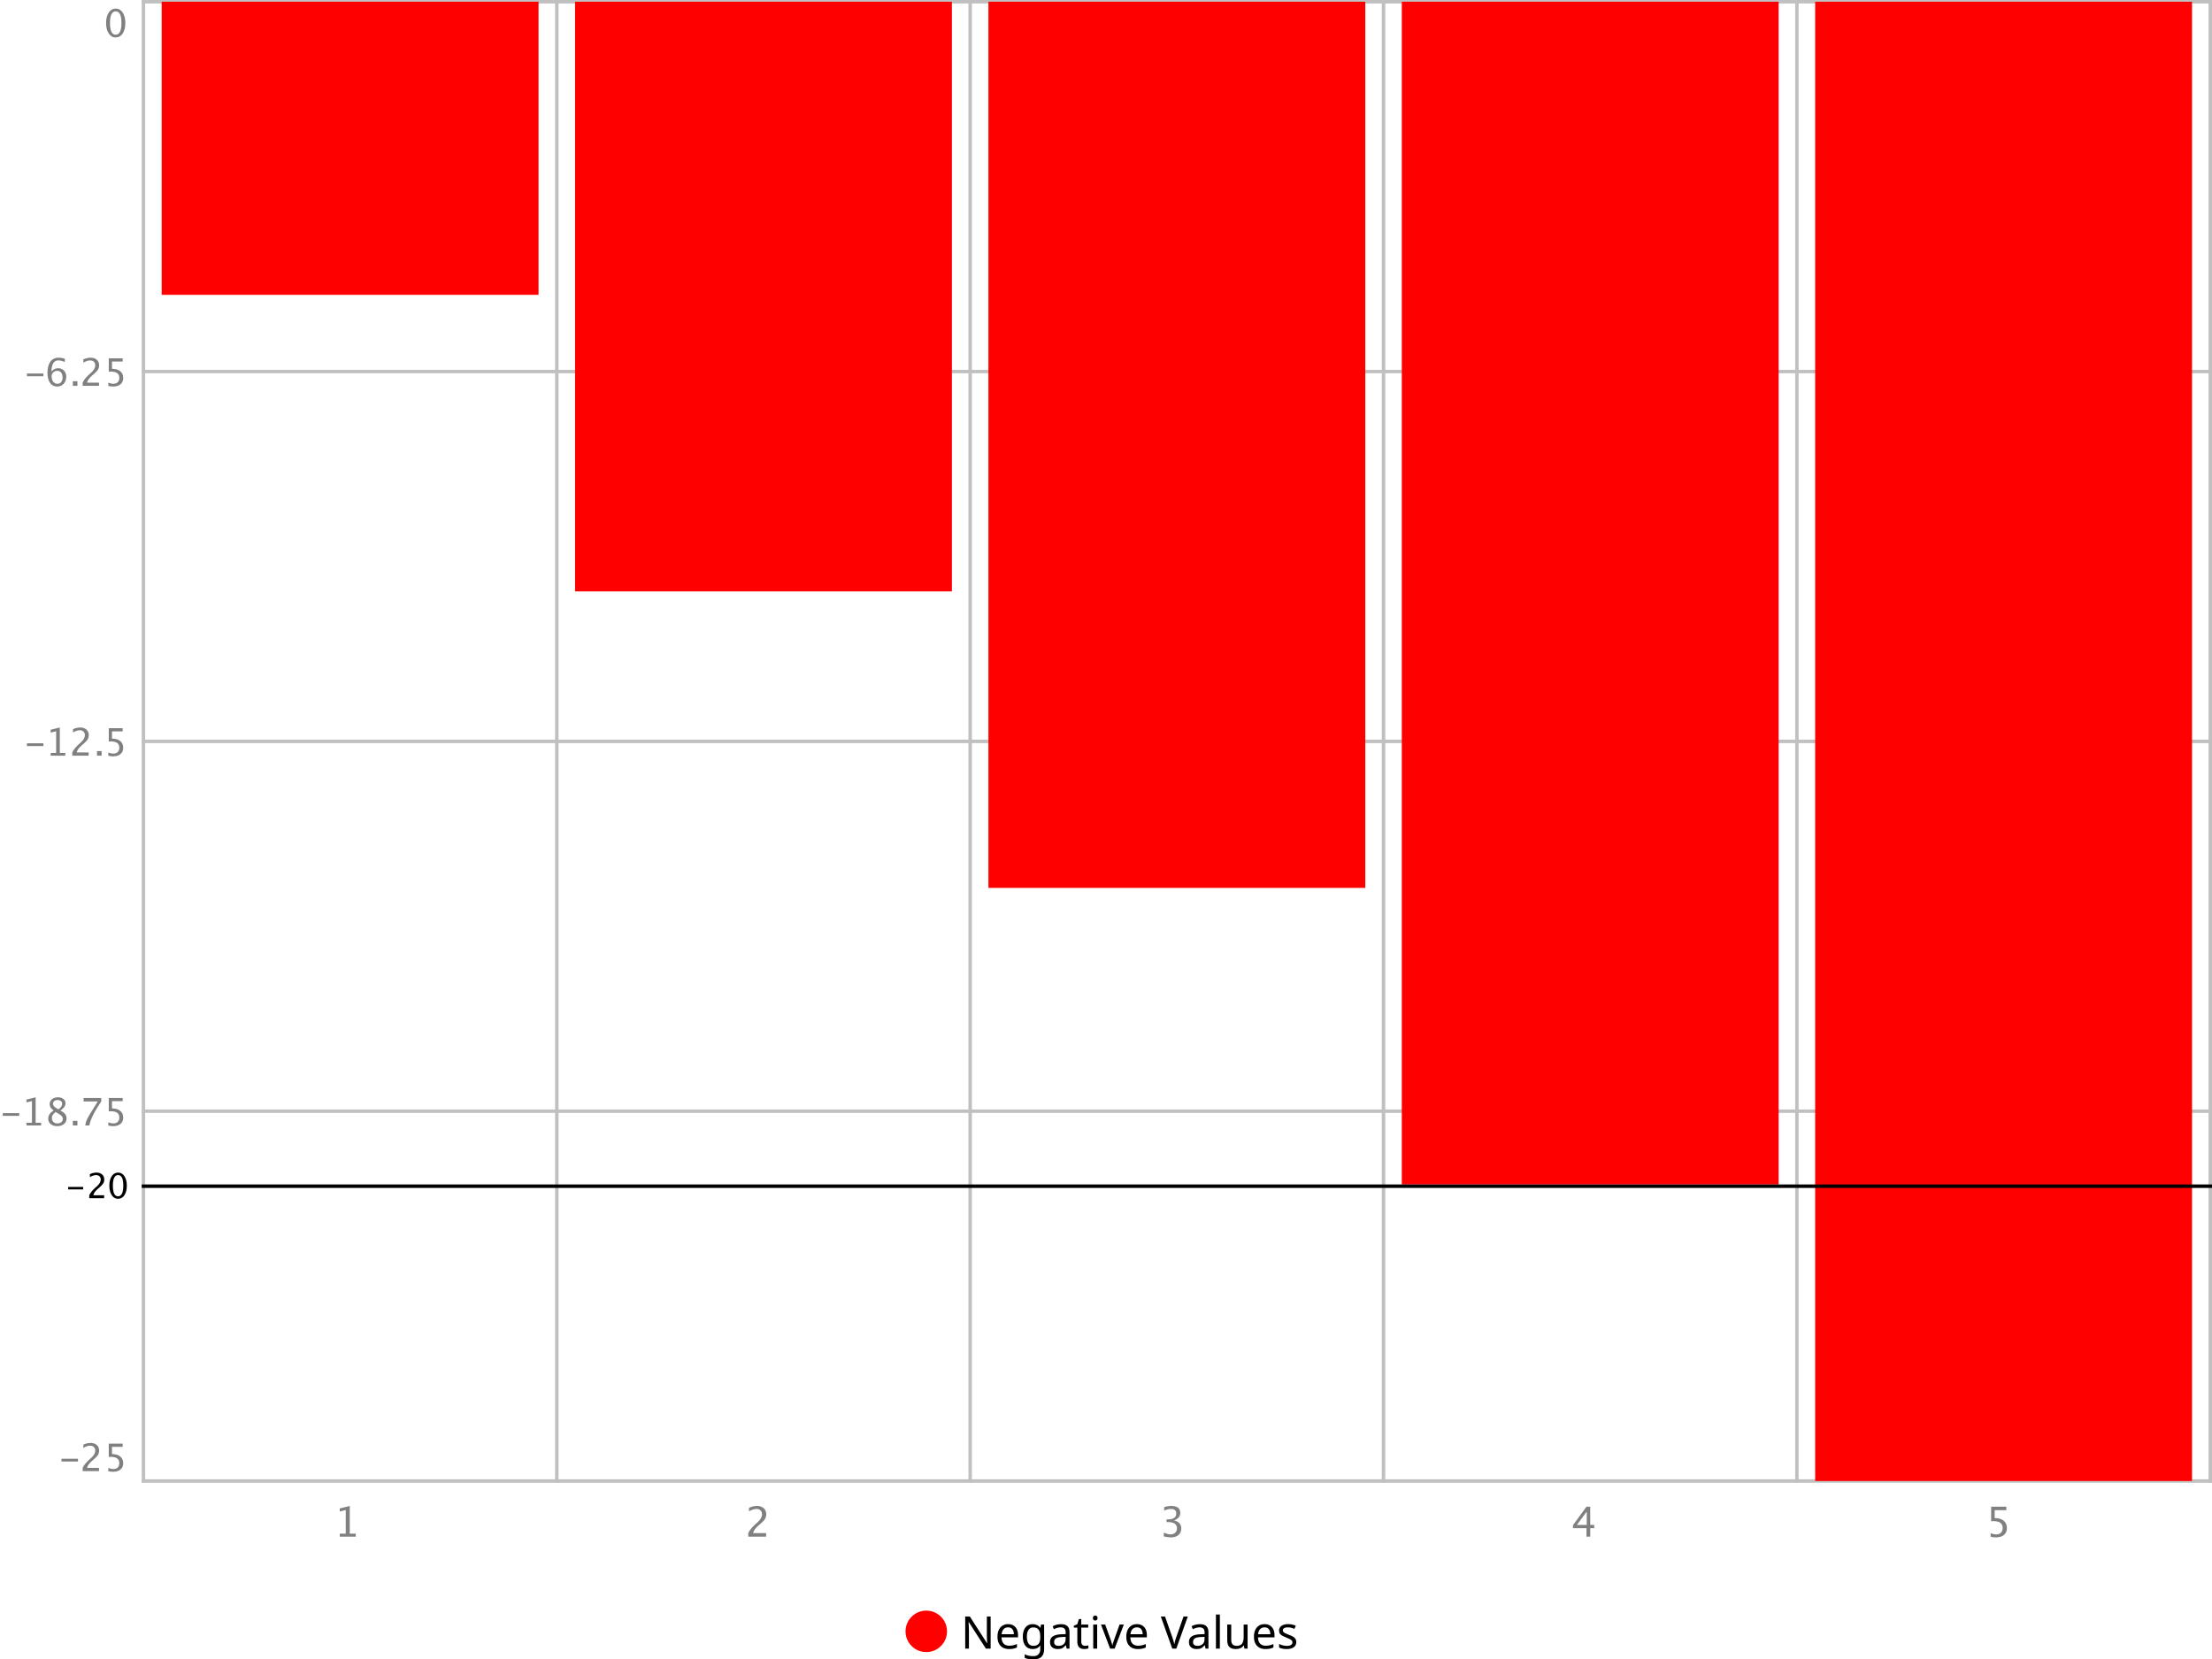
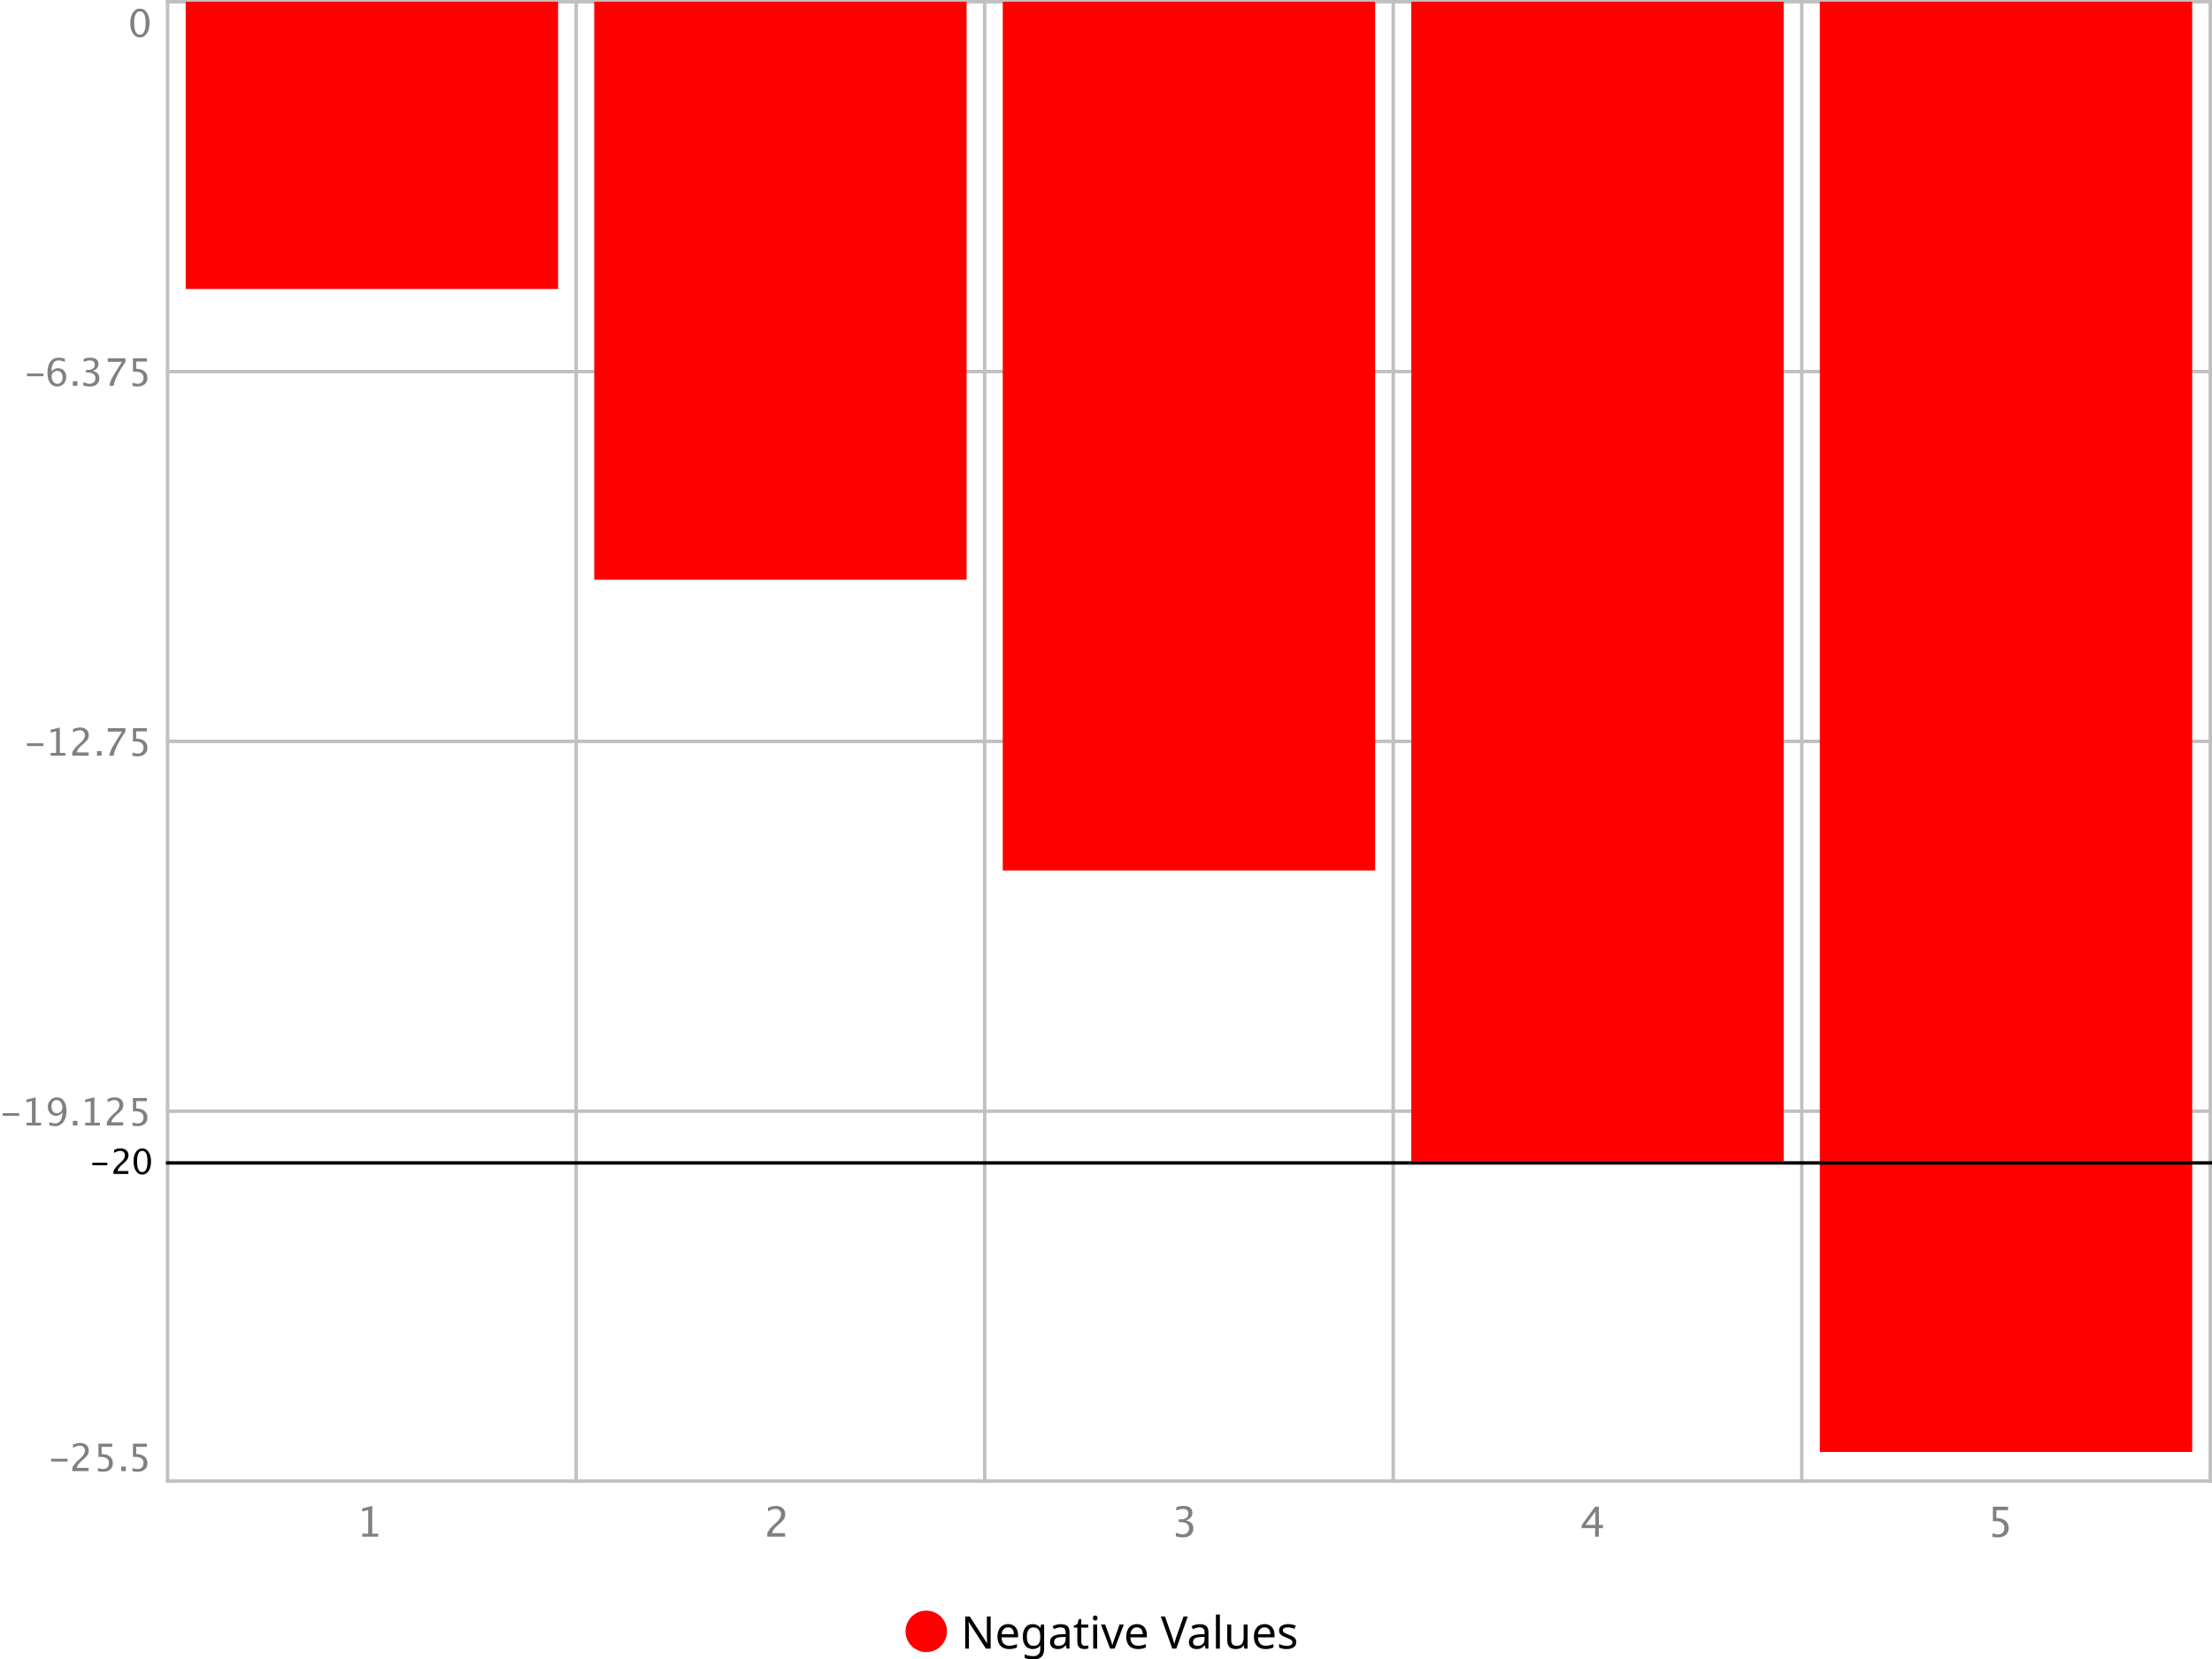
<svg xmlns="http://www.w3.org/2000/svg" color-interpolation="auto" color-rendering="auto" contentScriptType="text/ecmascript" contentStyleType="text/css" fill="black" fill-opacity="1" font-family="'Dialog'" font-size="12px" font-style="normal" font-weight="normal" height="480" image-rendering="auto" preserveAspectRatio="xMidYMid meet" shape-rendering="auto" stroke="black" stroke-dasharray="none" stroke-dashoffset="0" stroke-linecap="square" stroke-linejoin="miter" stroke-miterlimit="10" stroke-opacity="1" stroke-width="1" text-rendering="auto" version="1.0" width="640" zoomAndPan="magnify">
  <defs id="genericDefs" />
  <g>
    <defs id="defs1">
      <clipPath clipPathUnits="userSpaceOnUse" id="clipPath1">
-         <path d="M0 0 L119 0 L119 15 L0 15 L0 0 Z" />
+         <path d="M0 0 L118 0 L118 15 L0 15 L0 0 Z" />
      </clipPath>
      <clipPath clipPathUnits="userSpaceOnUse" id="clipPath2">
-         <path d="M0 0 L37 0 L37 13 L0 13 L0 0 Z" />
+         <path d="M0 0 L44 0 L44 13 L0 13 L0 0 Z" />
      </clipPath>
      <clipPath clipPathUnits="userSpaceOnUse" id="clipPath3">
-         <path d="M0 0 L37 0 L37 12 L0 12 L0 0 Z" />
+         <path d="M0 0 L44 0 L44 12 L0 12 L0 0 Z" />
      </clipPath>
      <clipPath clipPathUnits="userSpaceOnUse" id="clipPath4">
        <path d="M0 0 L116 0 L116 16 L0 16 L0 0 Z" />
      </clipPath>
      <clipPath clipPathUnits="userSpaceOnUse" id="clipPath5">
        <path d="M0 0 L0 16 L116 16 L116 0 Z" />
      </clipPath>
    </defs>
    <g color-interpolation="linearRGB" color-rendering="optimizeQuality" fill="silver" image-rendering="optimizeQuality" stroke="silver" stroke-linecap="butt" stroke-linejoin="bevel">
-       <line fill="none" x1="41" x2="640" y1="0.5" y2="0.5" />
-       <line fill="none" x1="41" x2="640" y1="107.5" y2="107.5" />
-       <line fill="none" x1="41" x2="640" y1="214.5" y2="214.5" />
-       <line fill="none" x1="41" x2="640" y1="321.5" y2="321.5" />
-       <line fill="none" x1="41" x2="640" y1="428.5" y2="428.5" />
-       <line fill="none" x1="41.5" x2="41.5" y1="0" y2="429" />
-       <line fill="none" x1="161.1" x2="161.1" y1="0" y2="429" />
-       <line fill="none" x1="280.7" x2="280.7" y1="0" y2="429" />
-       <line fill="none" x1="400.3" x2="400.3" y1="0" y2="429" />
-       <line fill="none" x1="519.9" x2="519.9" y1="0" y2="429" />
+       <line fill="none" x1="48" x2="640" y1="0.5" y2="0.5" />
+       <line fill="none" x1="48" x2="640" y1="107.5" y2="107.5" />
+       <line fill="none" x1="48" x2="640" y1="214.5" y2="214.5" />
+       <line fill="none" x1="48" x2="640" y1="321.5" y2="321.5" />
+       <line fill="none" x1="48" x2="640" y1="428.5" y2="428.5" />
+       <line fill="none" x1="48.5" x2="48.5" y1="0" y2="429" />
+       <line fill="none" x1="166.7" x2="166.7" y1="0" y2="429" />
+       <line fill="none" x1="284.9" x2="284.9" y1="0" y2="429" />
+       <line fill="none" x1="403.1" x2="403.1" y1="0" y2="429" />
+       <line fill="none" x1="521.3" x2="521.3" y1="0" y2="429" />
      <line fill="none" x1="639.5" x2="639.5" y1="0" y2="429" />
    </g>
-     <g color-interpolation="linearRGB" color-rendering="optimizeQuality" fill="gray" font-family="'Lucida Grande'" image-rendering="optimizeQuality" stroke="gray" stroke-linecap="butt" stroke-linejoin="bevel" transform="translate(41,433)">
-       <path clip-path="url(#clipPath1)" d="M57.305 11.602 L57.305 10.734 L59.039 10.734 L59.039 3.891 L57.305 4.324 L57.305 3.434 L60.199 2.713 L60.199 10.734 L61.934 10.734 L61.934 11.602 Z" stroke="none" />
+     <g color-interpolation="linearRGB" color-rendering="optimizeQuality" fill="gray" font-family="'Lucida Grande'" image-rendering="optimizeQuality" stroke="gray" stroke-linecap="butt" stroke-linejoin="bevel" transform="translate(48,433)">
+       <path clip-path="url(#clipPath1)" d="M56.805 11.602 L56.805 10.734 L58.539 10.734 L58.539 3.891 L56.805 4.324 L56.805 3.434 L59.699 2.713 L59.699 10.734 L61.434 10.734 L61.434 11.602 Z" stroke="none" />
    </g>
-     <g color-interpolation="linearRGB" color-rendering="optimizeQuality" fill="gray" font-family="'Lucida Grande'" image-rendering="optimizeQuality" stroke="gray" stroke-linecap="butt" stroke-linejoin="bevel" transform="translate(160,433)">
-       <path clip-path="url(#clipPath1)" d="M56.496 11.602 L56.496 10.588 Q57 9.41 58.535 8.021 L59.197 7.43 Q60.475 6.275 60.475 5.139 Q60.475 4.412 60.038 3.996 Q59.602 3.58 58.84 3.58 Q57.938 3.58 56.713 4.277 L56.713 3.258 Q57.867 2.713 59.004 2.713 Q60.223 2.713 60.961 3.369 Q61.699 4.025 61.699 5.109 Q61.699 5.889 61.327 6.492 Q60.955 7.096 59.941 7.957 L59.496 8.338 Q58.107 9.516 57.891 10.588 L61.658 10.588 L61.658 11.602 Z" stroke="none" />
+     <g color-interpolation="linearRGB" color-rendering="optimizeQuality" fill="gray" font-family="'Lucida Grande'" image-rendering="optimizeQuality" stroke="gray" stroke-linecap="butt" stroke-linejoin="bevel" transform="translate(166,433)">
+       <path clip-path="url(#clipPath1)" d="M55.996 11.602 L55.996 10.588 Q56.5 9.41 58.035 8.021 L58.697 7.43 Q59.975 6.275 59.975 5.139 Q59.975 4.412 59.538 3.996 Q59.102 3.58 58.34 3.58 Q57.438 3.58 56.213 4.277 L56.213 3.258 Q57.367 2.713 58.504 2.713 Q59.723 2.713 60.461 3.369 Q61.199 4.025 61.199 5.109 Q61.199 5.889 60.827 6.492 Q60.455 7.096 59.441 7.957 L58.996 8.338 Q57.607 9.516 57.391 10.588 L61.158 10.588 L61.158 11.602 Z" stroke="none" />
    </g>
-     <g color-interpolation="linearRGB" color-rendering="optimizeQuality" fill="gray" font-family="'Lucida Grande'" image-rendering="optimizeQuality" stroke="gray" stroke-linecap="butt" stroke-linejoin="bevel" transform="translate(280,433)">
-       <path clip-path="url(#clipPath1)" d="M56.719 11.537 L56.719 10.459 Q57.961 10.951 58.676 10.951 Q59.502 10.951 60.02 10.468 Q60.539 9.984 60.539 9.217 Q60.539 7.389 57.978 7.389 L57.522 7.389 L57.522 6.609 L57.926 6.604 Q60.328 6.604 60.328 4.91 Q60.328 3.58 58.746 3.58 Q57.879 3.58 56.836 4.066 L56.836 3.059 Q57.861 2.713 58.828 2.713 Q61.488 2.713 61.488 4.723 Q61.488 6.252 59.678 6.902 Q61.775 7.389 61.775 9.199 Q61.775 10.424 60.967 11.121 Q60.158 11.818 58.746 11.818 Q57.943 11.818 56.719 11.537 Z" stroke="none" />
+     <g color-interpolation="linearRGB" color-rendering="optimizeQuality" fill="gray" font-family="'Lucida Grande'" image-rendering="optimizeQuality" stroke="gray" stroke-linecap="butt" stroke-linejoin="bevel" transform="translate(284,433)">
+       <path clip-path="url(#clipPath1)" d="M56.219 11.537 L56.219 10.459 Q57.461 10.951 58.176 10.951 Q59.002 10.951 59.52 10.468 Q60.039 9.984 60.039 9.217 Q60.039 7.389 57.478 7.389 L57.022 7.389 L57.022 6.609 L57.426 6.604 Q59.828 6.604 59.828 4.91 Q59.828 3.58 58.246 3.58 Q57.379 3.58 56.336 4.066 L56.336 3.059 Q57.361 2.713 58.328 2.713 Q60.988 2.713 60.988 4.723 Q60.988 6.252 59.178 6.902 Q61.275 7.389 61.275 9.199 Q61.275 10.424 60.467 11.121 Q59.658 11.818 58.246 11.818 Q57.443 11.818 56.219 11.537 Z" stroke="none" />
    </g>
-     <g color-interpolation="linearRGB" color-rendering="optimizeQuality" fill="gray" font-family="'Lucida Grande'" image-rendering="optimizeQuality" stroke="gray" stroke-linecap="butt" stroke-linejoin="bevel" transform="translate(399,433)">
-       <path clip-path="url(#clipPath1)" d="M60.018 11.602 L60.018 9.146 L56.115 9.146 L56.115 8.273 L60.018 2.93 L61.102 2.93 L61.102 8.203 L62.262 8.203 L62.262 9.146 L61.102 9.146 L61.102 11.602 ZM57.246 8.203 L60.094 8.203 L60.094 4.348 Z" stroke="none" />
+     <g color-interpolation="linearRGB" color-rendering="optimizeQuality" fill="gray" font-family="'Lucida Grande'" image-rendering="optimizeQuality" stroke="gray" stroke-linecap="butt" stroke-linejoin="bevel" transform="translate(402,433)">
+       <path clip-path="url(#clipPath1)" d="M59.518 11.602 L59.518 9.146 L55.615 9.146 L55.615 8.273 L59.518 2.93 L60.602 2.93 L60.602 8.203 L61.762 8.203 L61.762 9.146 L60.602 9.146 L60.602 11.602 ZM56.746 8.203 L59.594 8.203 L59.594 4.348 Z" stroke="none" />
    </g>
-     <g color-interpolation="linearRGB" color-rendering="optimizeQuality" fill="gray" font-family="'Lucida Grande'" image-rendering="optimizeQuality" stroke="gray" stroke-linecap="butt" stroke-linejoin="bevel" transform="translate(519,433)">
-       <path clip-path="url(#clipPath1)" d="M56.959 11.637 L56.959 10.605 Q57.82 10.951 58.6 10.951 Q59.455 10.951 59.944 10.447 Q60.434 9.943 60.434 9.059 Q60.434 7.107 57.744 7.107 Q57.44 7.107 57.105 7.148 L57.105 2.93 L61.494 2.93 L61.494 3.938 L58.119 3.938 L58.119 6.223 Q59.789 6.223 60.727 6.99 Q61.664 7.758 61.664 9.117 Q61.664 10.383 60.812 11.101 Q59.959 11.818 58.447 11.818 Q57.791 11.818 56.959 11.637 Z" stroke="none" />
+     <g color-interpolation="linearRGB" color-rendering="optimizeQuality" fill="gray" font-family="'Lucida Grande'" image-rendering="optimizeQuality" stroke="gray" stroke-linecap="butt" stroke-linejoin="bevel" transform="translate(520,433)">
+       <path clip-path="url(#clipPath1)" d="M56.459 11.637 L56.459 10.605 Q57.32 10.951 58.1 10.951 Q58.955 10.951 59.444 10.447 Q59.934 9.943 59.934 9.059 Q59.934 7.107 57.244 7.107 Q56.94 7.107 56.605 7.148 L56.605 2.93 L60.994 2.93 L60.994 3.938 L57.619 3.938 L57.619 6.223 Q59.289 6.223 60.227 6.99 Q61.164 7.758 61.164 9.117 Q61.164 10.383 60.312 11.101 Q59.459 11.818 57.947 11.818 Q57.291 11.818 56.459 11.637 Z" stroke="none" />
    </g>
    <g color-interpolation="linearRGB" color-rendering="optimizeQuality" fill="gray" font-family="'Lucida Grande'" font-size="11px" image-rendering="optimizeQuality" stroke="gray" stroke-linecap="butt" stroke-linejoin="bevel" transform="translate(0,415)">
-       <path clip-path="url(#clipPath2)" d="M17.795 7.853 L17.795 7.058 L22.564 7.058 L22.564 7.853 ZM23.913 10.635 L23.913 9.706 Q24.375 8.626 25.782 7.353 L26.389 6.811 Q27.56 5.752 27.56 4.71 Q27.56 4.044 27.16 3.663 Q26.76 3.282 26.061 3.282 Q25.234 3.282 24.112 3.921 L24.112 2.986 Q25.17 2.487 26.212 2.487 Q27.329 2.487 28.006 3.088 Q28.683 3.69 28.683 4.684 Q28.683 5.398 28.342 5.951 Q28 6.504 27.071 7.294 L26.663 7.643 Q25.39 8.723 25.191 9.706 L28.645 9.706 L28.645 10.635 ZM31.337 10.667 L31.337 9.722 Q32.127 10.039 32.841 10.039 Q33.626 10.039 34.074 9.577 Q34.523 9.115 34.523 8.304 Q34.523 6.515 32.057 6.515 Q31.778 6.515 31.472 6.553 L31.472 2.686 L35.495 2.686 L35.495 3.609 L32.401 3.609 L32.401 5.704 Q33.932 5.704 34.791 6.408 Q35.65 7.111 35.65 8.357 Q35.65 9.518 34.869 10.175 Q34.087 10.834 32.702 10.834 Q32.1 10.834 31.337 10.667 Z" stroke="none" />
+       <path clip-path="url(#clipPath2)" d="M14.795 7.853 L14.795 7.058 L19.564 7.058 L19.564 7.853 ZM20.913 10.635 L20.913 9.706 Q21.375 8.626 22.782 7.353 L23.389 6.811 Q24.56 5.752 24.56 4.71 Q24.56 4.044 24.16 3.663 Q23.76 3.282 23.061 3.282 Q22.234 3.282 21.112 3.921 L21.112 2.986 Q22.17 2.487 23.212 2.487 Q24.329 2.487 25.006 3.088 Q25.683 3.69 25.683 4.684 Q25.683 5.398 25.342 5.951 Q25 6.504 24.071 7.294 L23.663 7.643 Q22.39 8.723 22.191 9.706 L25.645 9.706 L25.645 10.635 ZM28.337 10.667 L28.337 9.722 Q29.127 10.039 29.841 10.039 Q30.625 10.039 31.074 9.577 Q31.523 9.115 31.523 8.304 Q31.523 6.515 29.057 6.515 Q28.778 6.515 28.472 6.553 L28.472 2.686 L32.495 2.686 L32.495 3.609 L29.401 3.609 L29.401 5.704 Q30.932 5.704 31.791 6.408 Q32.65 7.111 32.65 8.357 Q32.65 9.518 31.869 10.175 Q31.087 10.834 29.702 10.834 Q29.1 10.834 28.337 10.667 ZM35.074 10.635 L35.074 9.308 L36.401 9.308 L36.401 10.635 ZM38.337 10.667 L38.337 9.722 Q39.127 10.039 39.841 10.039 Q40.626 10.039 41.074 9.577 Q41.523 9.115 41.523 8.304 Q41.523 6.515 39.057 6.515 Q38.778 6.515 38.472 6.553 L38.472 2.686 L42.495 2.686 L42.495 3.609 L39.401 3.609 L39.401 5.704 Q40.932 5.704 41.791 6.408 Q42.65 7.111 42.65 8.357 Q42.65 9.518 41.869 10.175 Q41.087 10.834 39.702 10.834 Q39.1 10.834 38.337 10.667 Z" stroke="none" />
    </g>
    <g color-interpolation="linearRGB" color-rendering="optimizeQuality" fill="gray" font-family="'Lucida Grande'" font-size="11px" image-rendering="optimizeQuality" stroke="gray" stroke-linecap="butt" stroke-linejoin="bevel" transform="translate(0,315)">
-       <path clip-path="url(#clipPath2)" d="M0.795 7.853 L0.795 7.058 L5.564 7.058 L5.564 7.853 ZM7.654 10.635 L7.654 9.84 L9.244 9.84 L9.244 3.566 L7.654 3.964 L7.654 3.147 L10.308 2.487 L10.308 9.84 L11.898 9.84 L11.898 10.635 ZM15.53 6.306 Q14.364 5.495 14.364 4.512 Q14.364 3.609 15.025 3.045 Q15.685 2.481 16.749 2.481 Q17.732 2.481 18.342 2.959 Q18.951 3.438 18.951 4.2 Q18.951 5.355 17.469 6.306 Q19.268 7.186 19.268 8.578 Q19.268 9.577 18.513 10.205 Q17.759 10.834 16.566 10.834 Q15.396 10.834 14.673 10.24 Q13.951 9.646 13.951 8.68 Q13.951 7.251 15.53 6.306 ZM16.878 5.973 Q17.99 5.242 17.99 4.345 Q17.99 3.867 17.619 3.575 Q17.248 3.282 16.642 3.282 Q16.056 3.282 15.691 3.569 Q15.326 3.856 15.326 4.313 Q15.326 4.759 15.656 5.111 Q15.986 5.462 16.878 5.973 ZM16.105 6.735 Q15.465 7.229 15.237 7.597 Q15.009 7.965 15.009 8.513 Q15.009 9.195 15.449 9.617 Q15.89 10.039 16.609 10.039 Q17.302 10.039 17.74 9.679 Q18.178 9.319 18.178 8.744 Q18.178 8.282 17.907 7.963 Q17.635 7.643 16.856 7.181 ZM21.074 10.635 L21.074 9.308 L22.401 9.308 L22.401 10.635 ZM24.654 10.635 Q24.81 9.706 25.097 9.029 Q25.385 8.352 26.115 7.17 L28.285 3.679 L24.192 3.679 L24.192 2.686 L29.295 2.686 L29.295 3.679 Q26.239 8.185 25.873 10.635 ZM31.337 10.667 L31.337 9.722 Q32.127 10.039 32.841 10.039 Q33.626 10.039 34.074 9.577 Q34.523 9.115 34.523 8.304 Q34.523 6.515 32.057 6.515 Q31.778 6.515 31.472 6.553 L31.472 2.686 L35.495 2.686 L35.495 3.609 L32.401 3.609 L32.401 5.704 Q33.932 5.704 34.791 6.408 Q35.65 7.111 35.65 8.357 Q35.65 9.518 34.869 10.175 Q34.087 10.834 32.702 10.834 Q32.1 10.834 31.337 10.667 Z" stroke="none" />
+       <path clip-path="url(#clipPath2)" d="M0.795 7.853 L0.795 7.058 L5.564 7.058 L5.564 7.853 ZM7.654 10.635 L7.654 9.84 L9.244 9.84 L9.244 3.566 L7.654 3.964 L7.654 3.147 L10.308 2.487 L10.308 9.84 L11.898 9.84 L11.898 10.635 ZM14.252 10.586 L14.252 9.69 Q15.261 10.039 15.97 10.039 Q16.959 10.039 17.514 9.198 Q18.07 8.357 18.07 6.859 Q17.265 7.853 16.239 7.853 Q15.234 7.853 14.536 7.114 Q13.838 6.375 13.838 5.312 Q13.838 4.093 14.582 3.29 Q15.326 2.487 16.454 2.487 Q17.748 2.487 18.495 3.526 Q19.241 4.565 19.241 6.37 Q19.241 8.422 18.331 9.628 Q17.42 10.834 15.868 10.834 Q15.245 10.834 14.252 10.586 ZM14.896 5.103 Q14.896 6.026 15.307 6.558 Q15.718 7.09 16.432 7.09 Q17.104 7.09 17.579 6.633 Q18.054 6.177 18.054 5.532 Q18.054 4.517 17.595 3.897 Q17.136 3.276 16.389 3.276 Q15.696 3.276 15.296 3.768 Q14.896 4.259 14.896 5.103 ZM21.074 10.635 L21.074 9.308 L22.401 9.308 L22.401 10.635 ZM24.654 10.635 L24.654 9.84 L26.244 9.84 L26.244 3.566 L24.654 3.964 L24.654 3.147 L27.308 2.487 L27.308 9.84 L28.898 9.84 L28.898 10.635 ZM30.913 10.635 L30.913 9.706 Q31.375 8.626 32.782 7.353 L33.389 6.811 Q34.56 5.752 34.56 4.71 Q34.56 4.044 34.16 3.663 Q33.76 3.282 33.062 3.282 Q32.234 3.282 31.112 3.921 L31.112 2.986 Q32.17 2.487 33.212 2.487 Q34.329 2.487 35.006 3.088 Q35.683 3.69 35.683 4.684 Q35.683 5.398 35.342 5.951 Q35.001 6.504 34.071 7.294 L33.663 7.643 Q32.39 8.723 32.191 9.706 L35.645 9.706 L35.645 10.635 ZM38.337 10.667 L38.337 9.722 Q39.127 10.039 39.841 10.039 Q40.626 10.039 41.074 9.577 Q41.523 9.115 41.523 8.304 Q41.523 6.515 39.057 6.515 Q38.778 6.515 38.472 6.553 L38.472 2.686 L42.495 2.686 L42.495 3.609 L39.401 3.609 L39.401 5.704 Q40.932 5.704 41.791 6.408 Q42.65 7.111 42.65 8.357 Q42.65 9.518 41.869 10.175 Q41.087 10.834 39.702 10.834 Q39.1 10.834 38.337 10.667 Z" stroke="none" />
    </g>
    <g color-interpolation="linearRGB" color-rendering="optimizeQuality" fill="gray" font-family="'Lucida Grande'" font-size="11px" image-rendering="optimizeQuality" stroke="gray" stroke-linecap="butt" stroke-linejoin="bevel" transform="translate(0,208)">
-       <path clip-path="url(#clipPath2)" d="M7.795 7.853 L7.795 7.058 L12.565 7.058 L12.565 7.853 ZM14.654 10.635 L14.654 9.84 L16.244 9.84 L16.244 3.566 L14.654 3.964 L14.654 3.147 L17.308 2.487 L17.308 9.84 L18.898 9.84 L18.898 10.635 ZM20.913 10.635 L20.913 9.706 Q21.375 8.626 22.782 7.353 L23.389 6.811 Q24.56 5.752 24.56 4.71 Q24.56 4.044 24.16 3.663 Q23.76 3.282 23.061 3.282 Q22.234 3.282 21.112 3.921 L21.112 2.986 Q22.17 2.487 23.212 2.487 Q24.329 2.487 25.006 3.088 Q25.683 3.69 25.683 4.684 Q25.683 5.398 25.342 5.951 Q25 6.504 24.071 7.294 L23.663 7.643 Q22.39 8.723 22.191 9.706 L25.645 9.706 L25.645 10.635 ZM28.074 10.635 L28.074 9.308 L29.401 9.308 L29.401 10.635 ZM31.337 10.667 L31.337 9.722 Q32.127 10.039 32.841 10.039 Q33.626 10.039 34.074 9.577 Q34.523 9.115 34.523 8.304 Q34.523 6.515 32.057 6.515 Q31.778 6.515 31.472 6.553 L31.472 2.686 L35.495 2.686 L35.495 3.609 L32.401 3.609 L32.401 5.704 Q33.932 5.704 34.791 6.408 Q35.65 7.111 35.65 8.357 Q35.65 9.518 34.869 10.175 Q34.087 10.834 32.702 10.834 Q32.1 10.834 31.337 10.667 Z" stroke="none" />
+       <path clip-path="url(#clipPath2)" d="M7.795 7.853 L7.795 7.058 L12.565 7.058 L12.565 7.853 ZM14.654 10.635 L14.654 9.84 L16.244 9.84 L16.244 3.566 L14.654 3.964 L14.654 3.147 L17.308 2.487 L17.308 9.84 L18.898 9.84 L18.898 10.635 ZM20.913 10.635 L20.913 9.706 Q21.375 8.626 22.782 7.353 L23.389 6.811 Q24.56 5.752 24.56 4.71 Q24.56 4.044 24.16 3.663 Q23.76 3.282 23.061 3.282 Q22.234 3.282 21.112 3.921 L21.112 2.986 Q22.17 2.487 23.212 2.487 Q24.329 2.487 25.006 3.088 Q25.683 3.69 25.683 4.684 Q25.683 5.398 25.342 5.951 Q25 6.504 24.071 7.294 L23.663 7.643 Q22.39 8.723 22.191 9.706 L25.645 9.706 L25.645 10.635 ZM28.074 10.635 L28.074 9.308 L29.401 9.308 L29.401 10.635 ZM31.654 10.635 Q31.81 9.706 32.097 9.029 Q32.385 8.352 33.115 7.17 L35.285 3.679 L31.192 3.679 L31.192 2.686 L36.295 2.686 L36.295 3.679 Q33.239 8.185 32.873 10.635 ZM38.337 10.667 L38.337 9.722 Q39.127 10.039 39.841 10.039 Q40.626 10.039 41.074 9.577 Q41.523 9.115 41.523 8.304 Q41.523 6.515 39.057 6.515 Q38.778 6.515 38.472 6.553 L38.472 2.686 L42.495 2.686 L42.495 3.609 L39.401 3.609 L39.401 5.704 Q40.932 5.704 41.791 6.408 Q42.65 7.111 42.65 8.357 Q42.65 9.518 41.869 10.175 Q41.087 10.834 39.702 10.834 Q39.1 10.834 38.337 10.667 Z" stroke="none" />
    </g>
    <g color-interpolation="linearRGB" color-rendering="optimizeQuality" fill="gray" font-family="'Lucida Grande'" font-size="11px" image-rendering="optimizeQuality" stroke="gray" stroke-linecap="butt" stroke-linejoin="bevel" transform="translate(0,101)">
-       <path clip-path="url(#clipPath2)" d="M7.795 7.853 L7.795 7.058 L12.565 7.058 L12.565 7.853 ZM14.891 6.515 Q15.648 5.532 16.797 5.532 Q17.839 5.532 18.503 6.222 Q19.166 6.913 19.166 7.992 Q19.166 9.233 18.422 10.033 Q17.678 10.834 16.534 10.834 Q15.218 10.834 14.477 9.775 Q13.736 8.717 13.736 6.837 Q13.736 4.769 14.587 3.626 Q15.438 2.481 16.985 2.481 Q17.694 2.481 18.758 2.782 L18.758 3.706 Q17.635 3.276 16.921 3.276 Q14.891 3.276 14.891 6.515 ZM18.102 8.229 Q18.102 7.326 17.697 6.811 Q17.291 6.295 16.572 6.295 Q15.9 6.295 15.417 6.746 Q14.934 7.197 14.934 7.831 Q14.934 8.83 15.393 9.434 Q15.852 10.039 16.609 10.039 Q17.291 10.039 17.697 9.547 Q18.102 9.056 18.102 8.229 ZM21.074 10.635 L21.074 9.308 L22.401 9.308 L22.401 10.635 ZM23.913 10.635 L23.913 9.706 Q24.375 8.626 25.782 7.353 L26.389 6.811 Q27.56 5.752 27.56 4.71 Q27.56 4.044 27.16 3.663 Q26.76 3.282 26.061 3.282 Q25.234 3.282 24.112 3.921 L24.112 2.986 Q25.17 2.487 26.212 2.487 Q27.329 2.487 28.006 3.088 Q28.683 3.69 28.683 4.684 Q28.683 5.398 28.342 5.951 Q28 6.504 27.071 7.294 L26.663 7.643 Q25.39 8.723 25.191 9.706 L28.645 9.706 L28.645 10.635 ZM31.337 10.667 L31.337 9.722 Q32.127 10.039 32.841 10.039 Q33.626 10.039 34.074 9.577 Q34.523 9.115 34.523 8.304 Q34.523 6.515 32.057 6.515 Q31.778 6.515 31.472 6.553 L31.472 2.686 L35.495 2.686 L35.495 3.609 L32.401 3.609 L32.401 5.704 Q33.932 5.704 34.791 6.408 Q35.65 7.111 35.65 8.357 Q35.65 9.518 34.869 10.175 Q34.087 10.834 32.702 10.834 Q32.1 10.834 31.337 10.667 Z" stroke="none" />
+       <path clip-path="url(#clipPath2)" d="M7.795 7.853 L7.795 7.058 L12.565 7.058 L12.565 7.853 ZM14.891 6.515 Q15.648 5.532 16.797 5.532 Q17.839 5.532 18.503 6.222 Q19.166 6.913 19.166 7.992 Q19.166 9.233 18.422 10.033 Q17.678 10.834 16.534 10.834 Q15.218 10.834 14.477 9.775 Q13.736 8.717 13.736 6.837 Q13.736 4.769 14.587 3.626 Q15.438 2.481 16.985 2.481 Q17.694 2.481 18.758 2.782 L18.758 3.706 Q17.635 3.276 16.921 3.276 Q14.891 3.276 14.891 6.515 ZM18.102 8.229 Q18.102 7.326 17.697 6.811 Q17.291 6.295 16.572 6.295 Q15.9 6.295 15.417 6.746 Q14.934 7.197 14.934 7.831 Q14.934 8.83 15.393 9.434 Q15.852 10.039 16.609 10.039 Q17.291 10.039 17.697 9.547 Q18.102 9.056 18.102 8.229 ZM21.074 10.635 L21.074 9.308 L22.401 9.308 L22.401 10.635 ZM24.117 10.576 L24.117 9.587 Q25.256 10.039 25.911 10.039 Q26.669 10.039 27.144 9.595 Q27.619 9.152 27.619 8.449 Q27.619 6.773 25.272 6.773 L24.853 6.773 L24.853 6.059 L25.224 6.053 Q27.426 6.053 27.426 4.501 Q27.426 3.282 25.976 3.282 Q25.181 3.282 24.225 3.728 L24.225 2.804 Q25.165 2.487 26.051 2.487 Q28.489 2.487 28.489 4.329 Q28.489 5.731 26.83 6.327 Q28.752 6.773 28.752 8.433 Q28.752 9.555 28.011 10.194 Q27.27 10.834 25.976 10.834 Q25.24 10.834 24.117 10.576 ZM31.654 10.635 Q31.81 9.706 32.097 9.029 Q32.385 8.352 33.115 7.17 L35.285 3.679 L31.192 3.679 L31.192 2.686 L36.295 2.686 L36.295 3.679 Q33.239 8.185 32.873 10.635 ZM38.337 10.667 L38.337 9.722 Q39.127 10.039 39.841 10.039 Q40.626 10.039 41.074 9.577 Q41.523 9.115 41.523 8.304 Q41.523 6.515 39.057 6.515 Q38.778 6.515 38.472 6.553 L38.472 2.686 L42.495 2.686 L42.495 3.609 L39.401 3.609 L39.401 5.704 Q40.932 5.704 41.791 6.408 Q42.65 7.111 42.65 8.357 Q42.65 9.518 41.869 10.175 Q41.087 10.834 39.702 10.834 Q39.1 10.834 38.337 10.667 Z" stroke="none" />
    </g>
    <g color-interpolation="linearRGB" color-rendering="optimizeQuality" fill="gray" font-family="'Lucida Grande'" font-size="11px" image-rendering="optimizeQuality" stroke="gray" stroke-linecap="butt" stroke-linejoin="bevel">
-       <path clip-path="url(#clipPath2)" d="M33.448 10.834 Q32.218 10.834 31.458 9.676 Q30.698 8.519 30.698 6.655 Q30.698 4.775 31.464 3.631 Q32.229 2.487 33.48 2.487 Q34.732 2.487 35.497 3.631 Q36.263 4.775 36.263 6.639 Q36.263 8.551 35.497 9.692 Q34.732 10.834 33.448 10.834 ZM33.459 10.039 Q35.14 10.039 35.14 6.623 Q35.14 3.282 33.48 3.282 Q31.826 3.282 31.826 6.655 Q31.826 10.039 33.459 10.039 Z" stroke="none" />
+       <path clip-path="url(#clipPath2)" d="M40.448 10.834 Q39.218 10.834 38.458 9.676 Q37.698 8.519 37.698 6.655 Q37.698 4.775 38.464 3.631 Q39.229 2.487 40.48 2.487 Q41.732 2.487 42.497 3.631 Q43.263 4.775 43.263 6.639 Q43.263 8.551 42.497 9.692 Q41.732 10.834 40.448 10.834 ZM40.459 10.039 Q42.14 10.039 42.14 6.623 Q42.14 3.282 40.48 3.282 Q38.826 3.282 38.826 6.655 Q38.826 10.039 40.459 10.039 Z" stroke="none" />
    </g>
-     <g color-interpolation="linearRGB" color-rendering="optimizeQuality" fill="red" image-rendering="optimizeQuality" stroke="red" stroke-linecap="round" stroke-linejoin="round">
-       <rect height="84.8" stroke="none" width="109.032" x="46.784" y="0.5" />
-       <rect height="170.6" stroke="none" width="109.032" x="166.384" y="0.5" />
-       <rect height="256.4" stroke="none" width="109.032" x="285.984" y="0.5" />
-       <rect height="342.2" stroke="none" width="109.032" x="405.584" y="0.5" />
-       <rect height="428" stroke="none" width="109.032" x="525.184" y="0.5" />
+     <g color-interpolation="linearRGB" color-rendering="optimizeQuality" fill="red" image-rendering="optimizeQuality" stroke="red" stroke-linecap="round" stroke-linejoin="round" stroke-width="1.5">
+       <rect height="83.118" stroke="none" width="107.744" x="53.728" y="0.5" />
+       <rect height="167.235" stroke="none" width="107.744" x="171.928" y="0.5" />
+       <rect height="251.353" stroke="none" width="107.744" x="290.128" y="0.5" />
+       <rect height="335.471" stroke="none" width="107.744" x="408.328" y="0.5" />
+       <rect height="419.588" stroke="none" width="107.744" x="526.528" y="0.5" />
    </g>
    <g color-interpolation="linearRGB" color-rendering="optimizeQuality" image-rendering="optimizeQuality" stroke-linecap="butt" stroke-linejoin="bevel">
-       <line fill="none" x1="41" x2="640" y1="343.2" y2="343.2" />
+       <line fill="none" x1="48" x2="640" y1="336.471" y2="336.471" />
    </g>
-     <g color-interpolation="linearRGB" color-rendering="optimizeQuality" font-family="'Lucida Grande'" font-size="10px" image-rendering="optimizeQuality" stroke-linecap="butt" stroke-linejoin="bevel" transform="translate(0,337)">
-       <path clip-path="url(#clipPath3)" d="M19.723 7.139 L19.723 6.416 L24.059 6.416 L24.059 7.139 ZM25.83 9.668 L25.83 8.823 Q26.25 7.842 27.529 6.685 L28.081 6.191 Q29.145 5.229 29.145 4.282 Q29.145 3.677 28.782 3.33 Q28.418 2.983 27.783 2.983 Q27.031 2.983 26.011 3.564 L26.011 2.715 Q26.973 2.261 27.92 2.261 Q28.936 2.261 29.551 2.808 Q30.166 3.354 30.166 4.258 Q30.166 4.907 29.856 5.41 Q29.546 5.913 28.701 6.631 L28.33 6.948 Q27.173 7.93 26.992 8.823 L30.132 8.823 L30.132 9.668 ZM34.135 9.849 Q33.017 9.849 32.326 8.796 Q31.635 7.744 31.635 6.05 Q31.635 4.341 32.331 3.301 Q33.026 2.261 34.164 2.261 Q35.302 2.261 35.998 3.301 Q36.693 4.341 36.693 6.035 Q36.693 7.773 35.998 8.811 Q35.302 9.849 34.135 9.849 ZM34.145 9.126 Q35.673 9.126 35.673 6.021 Q35.673 2.983 34.164 2.983 Q32.66 2.983 32.66 6.05 Q32.66 9.126 34.145 9.126 Z" stroke="none" />
+     <g color-interpolation="linearRGB" color-rendering="optimizeQuality" font-family="'Lucida Grande'" font-size="10px" image-rendering="optimizeQuality" stroke-linecap="butt" stroke-linejoin="bevel" transform="translate(0,330)">
+       <path clip-path="url(#clipPath3)" d="M26.723 7.139 L26.723 6.416 L31.059 6.416 L31.059 7.139 ZM32.83 9.668 L32.83 8.823 Q33.25 7.842 34.529 6.685 L35.081 6.191 Q36.145 5.229 36.145 4.282 Q36.145 3.677 35.782 3.33 Q35.418 2.983 34.783 2.983 Q34.031 2.983 33.011 3.564 L33.011 2.715 Q33.973 2.261 34.92 2.261 Q35.935 2.261 36.551 2.808 Q37.166 3.354 37.166 4.258 Q37.166 4.907 36.856 5.41 Q36.546 5.913 35.701 6.631 L35.33 6.948 Q34.173 7.93 33.992 8.823 L37.132 8.823 L37.132 9.668 ZM41.135 9.849 Q40.017 9.849 39.326 8.796 Q38.635 7.744 38.635 6.05 Q38.635 4.341 39.331 3.301 Q40.026 2.261 41.164 2.261 Q42.302 2.261 42.998 3.301 Q43.693 4.341 43.693 6.035 Q43.693 7.773 42.998 8.811 Q42.302 9.849 41.135 9.849 ZM41.145 9.126 Q42.673 9.126 42.673 6.021 Q42.673 2.983 41.164 2.983 Q39.66 2.983 39.66 6.05 Q39.66 9.126 41.145 9.126 Z" stroke="none" />
    </g>
    <g color-interpolation="linearRGB" color-rendering="optimizeQuality" fill="red" font-family="'Lucida Grande'" font-size="13px" image-rendering="optimizeQuality" stroke="red" stroke-linecap="butt" stroke-linejoin="bevel" transform="translate(262,464)">
      <circle clip-path="url(#clipPath5)" cx="6" cy="8" r="6" stroke="none" />
      <text clip-path="url(#clipPath5)" fill="black" stroke="none" text-rendering="optimizeLegibility" x="16" xml:space="preserve" y="13">Negative Values</text>
    </g>
  </g>
</svg>
